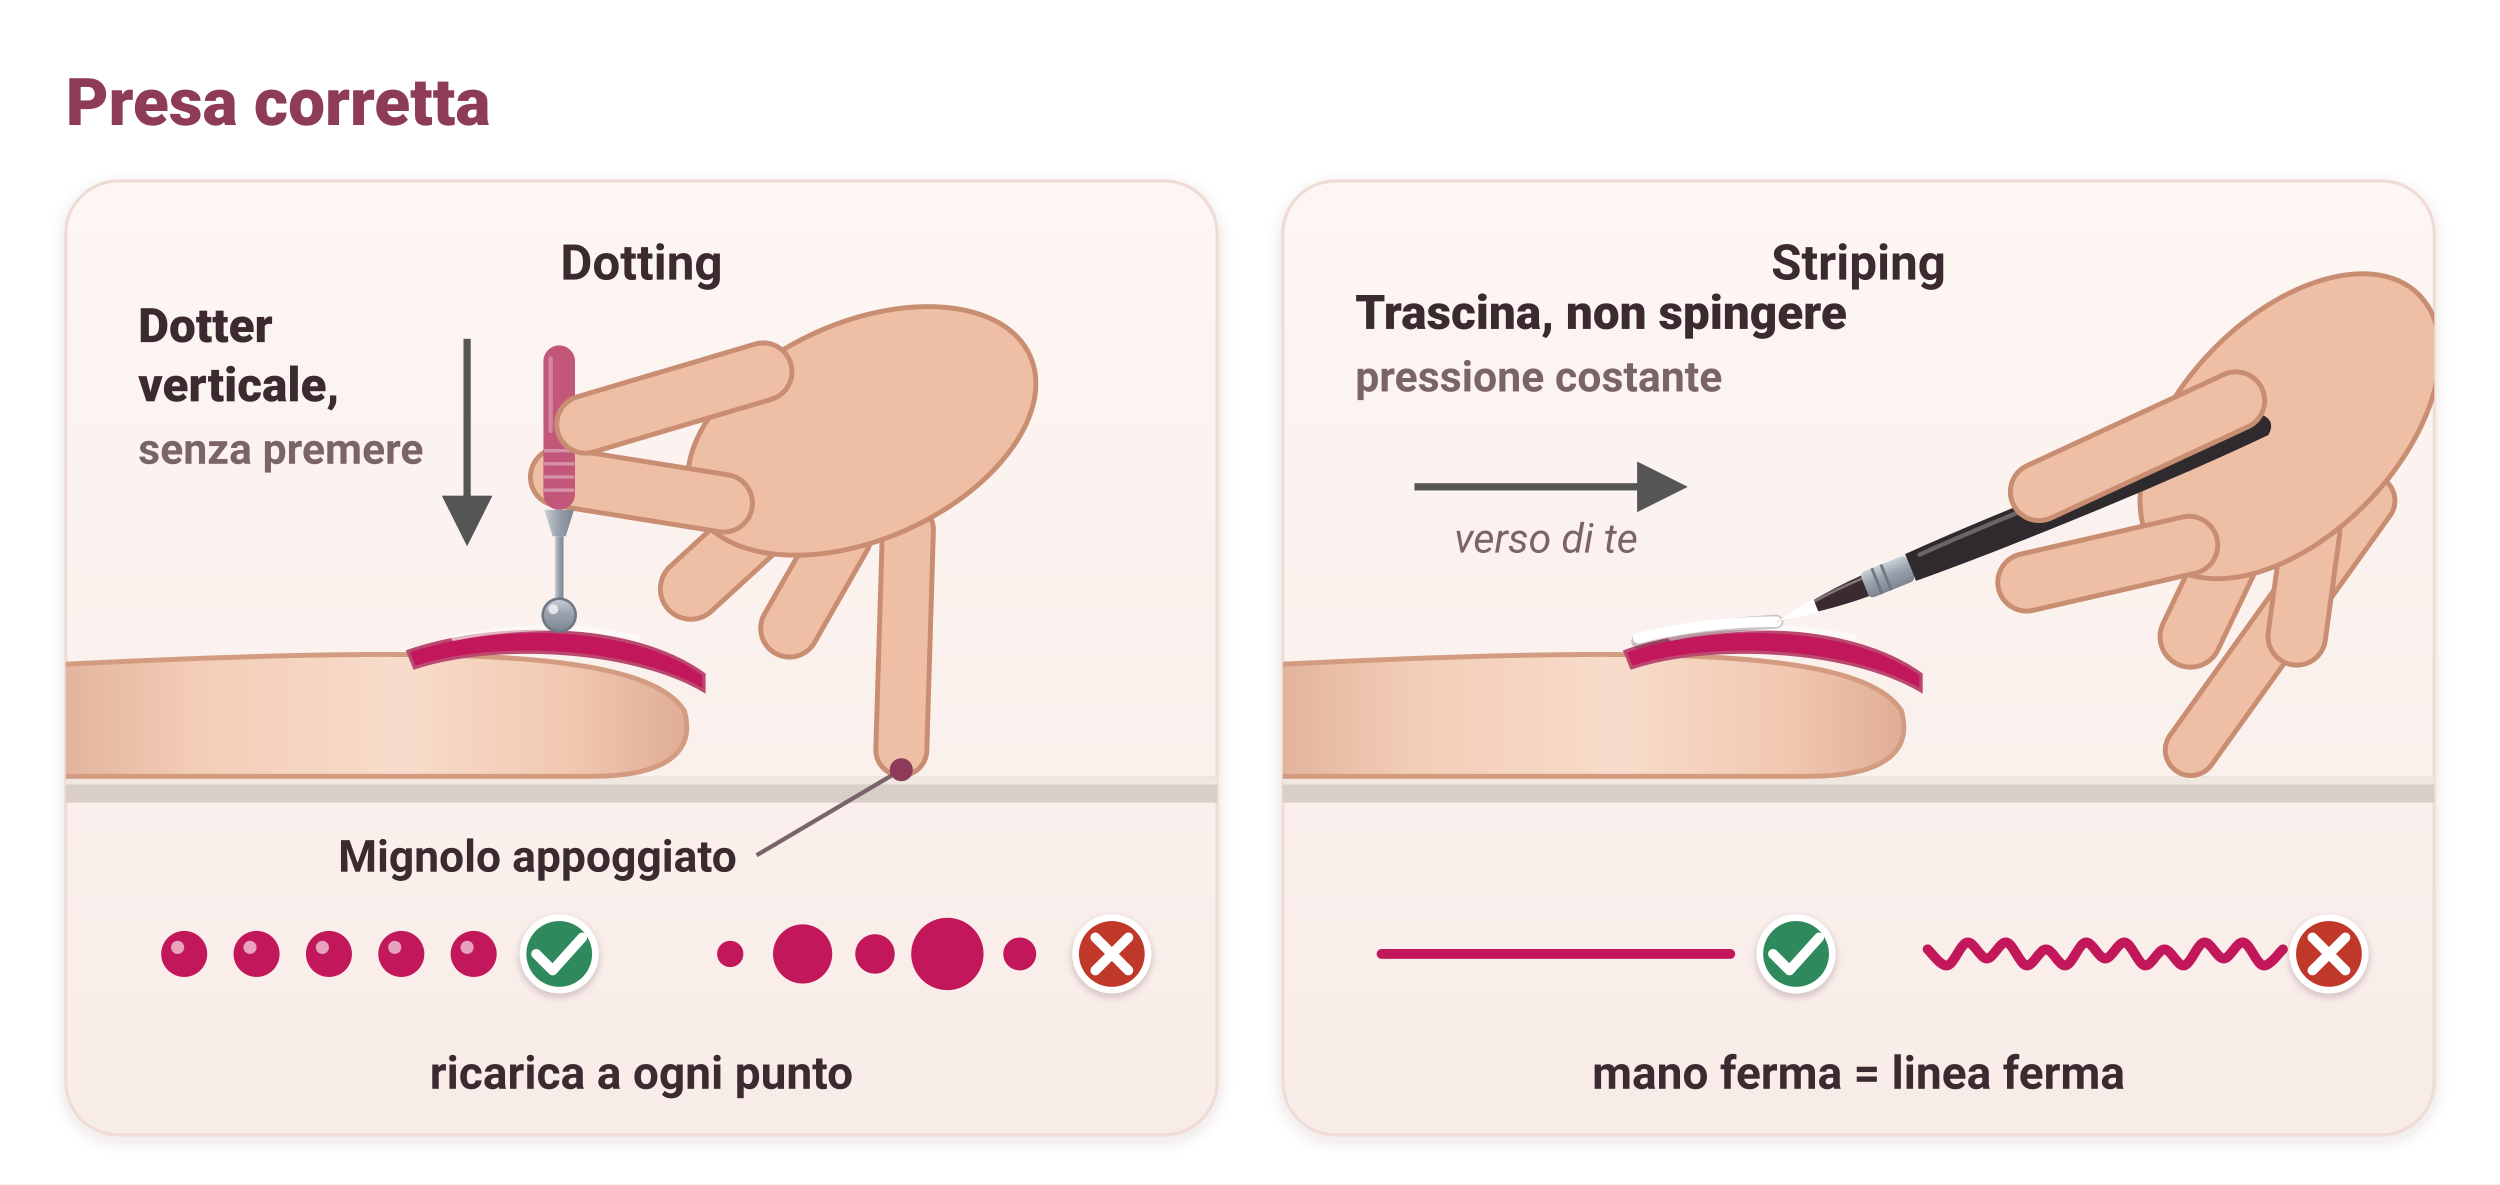
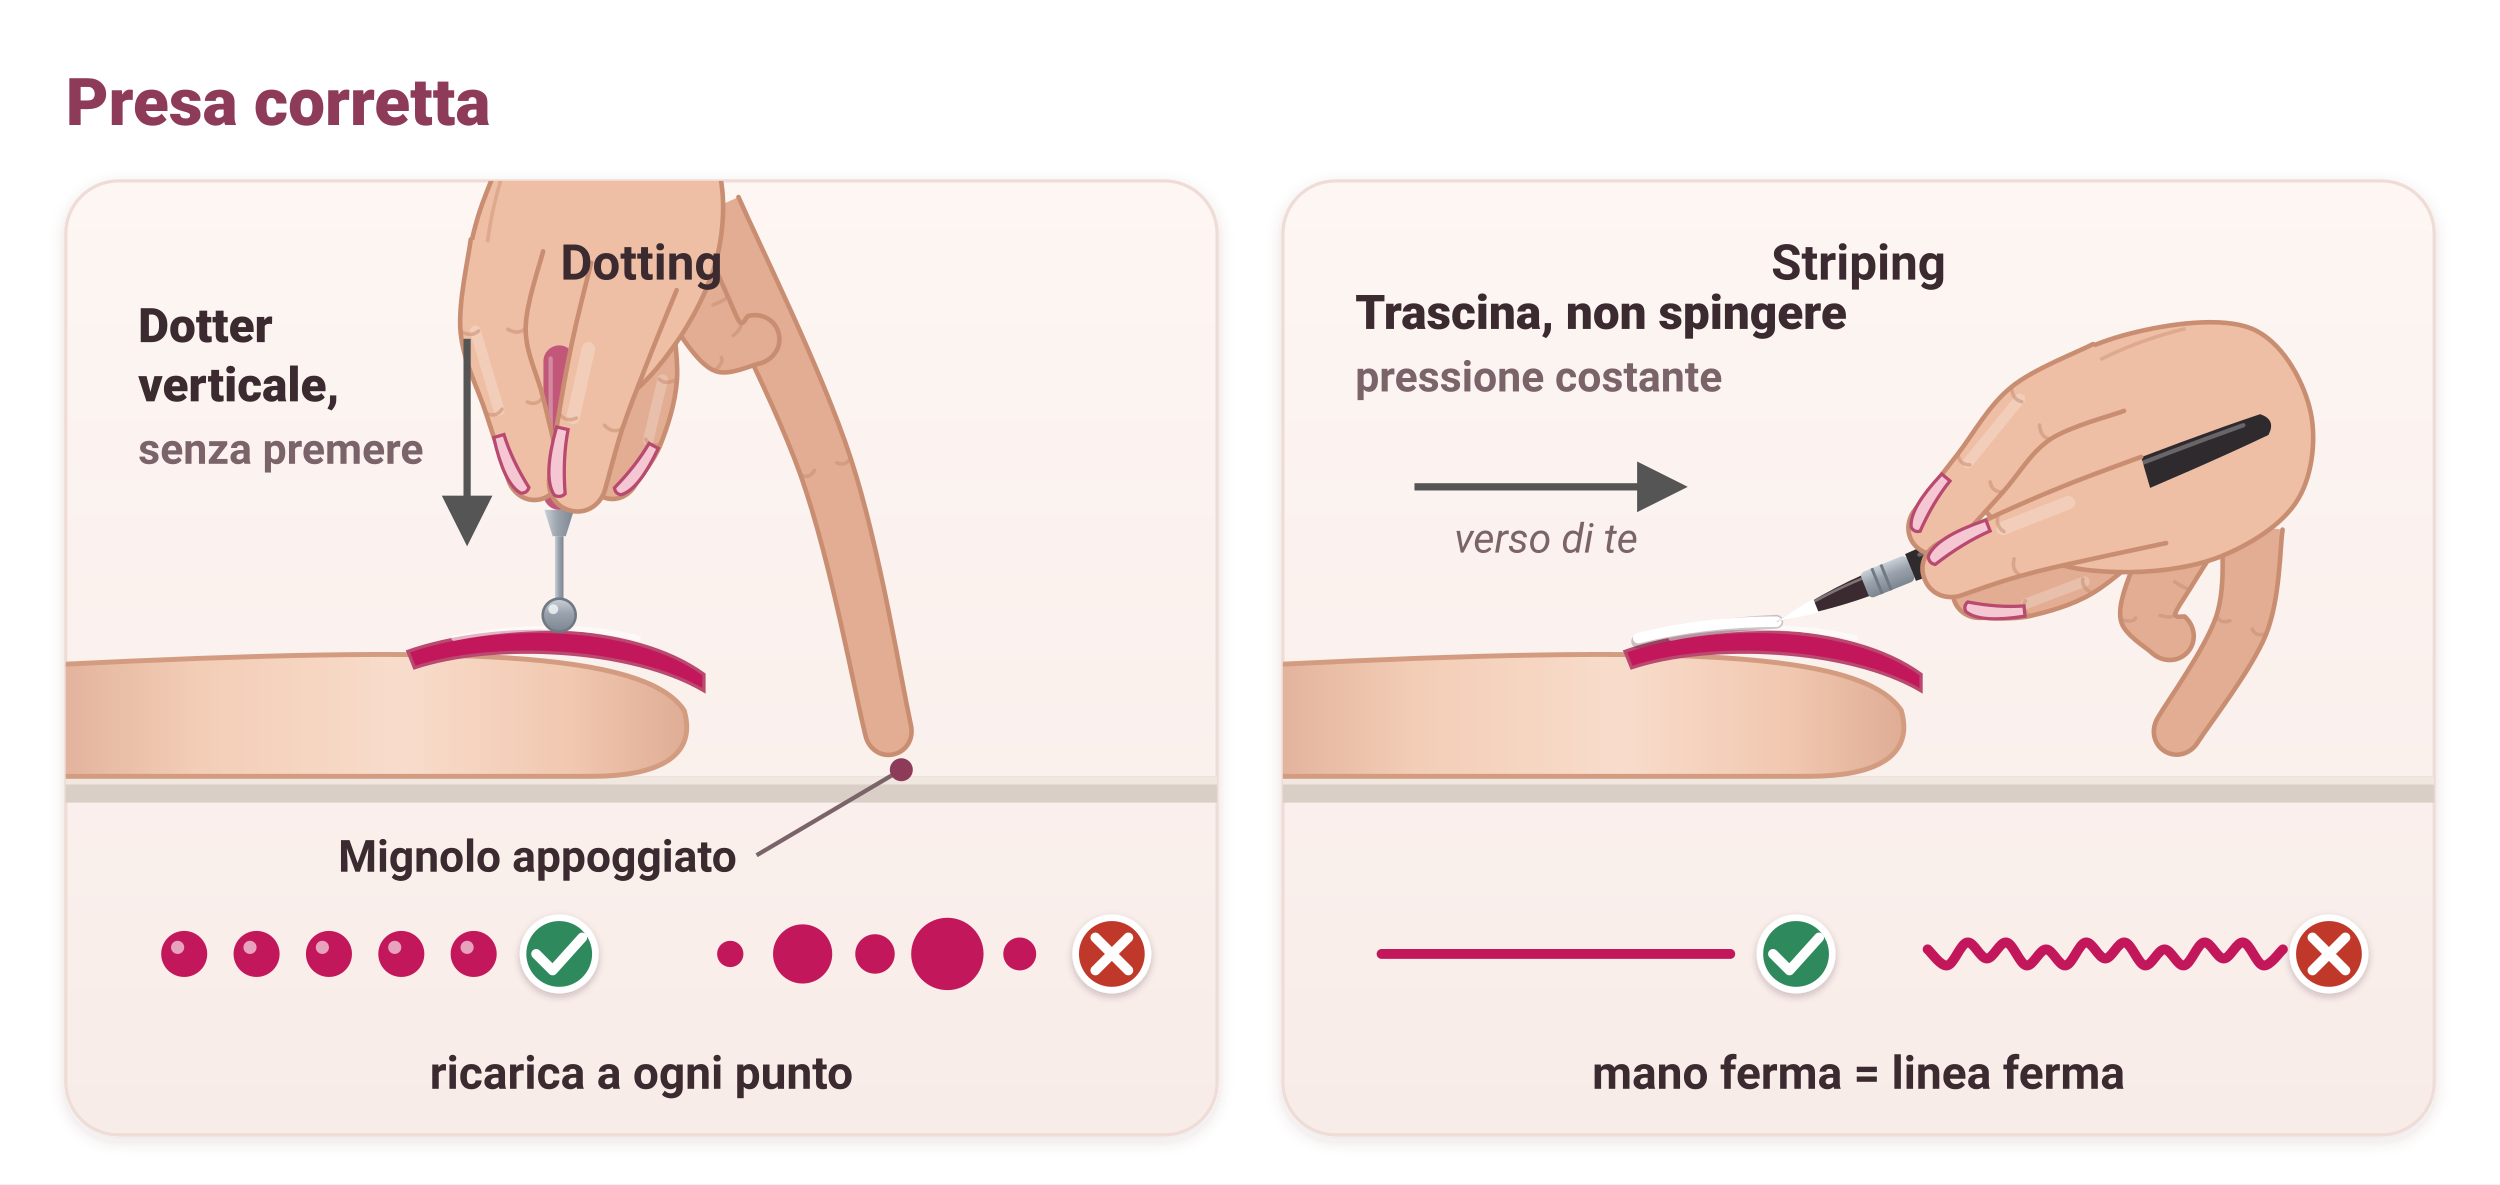
<svg xmlns="http://www.w3.org/2000/svg" viewBox="0 0 760 360" width="760" height="360" font-family="system-ui, -apple-system, 'Segoe UI', Roboto, Arial, sans-serif" role="img">
  <rect width="100%" height="100%" fill="#ffffff" />
  <defs>
    <linearGradient id="nxSkin" x1="0" y1="0" x2="1" y2="0">
      <stop offset="0" stop-color="#e2b29b" />
      <stop offset=".22" stop-color="#f3cdb6" />
      <stop offset=".55" stop-color="#f8dccb" />
      <stop offset=".82" stop-color="#f1c7af" />
      <stop offset="1" stop-color="#dfac94" />
    </linearGradient>
    <linearGradient id="nxMetal" x1="0" y1="0" x2="0" y2="1">
      <stop offset="0" stop-color="#c9d0d7" />
      <stop offset=".45" stop-color="#9aa3ad" />
      <stop offset="1" stop-color="#7c8691" />
    </linearGradient>
    <linearGradient id="nxPanel" x1="0" y1="0" x2="0" y2="1">
      <stop offset="0" stop-color="#fdf6f3" />
      <stop offset="1" stop-color="#f8ece8" />
    </linearGradient>
    <filter id="nxSh" x="-5%" y="-5%" width="110%" height="115%">
      <feDropShadow dx="0" dy="1.5" stdDeviation="2.2" flood-color="#5a2a3a" flood-opacity=".13" />
    </filter>
    <filter id="nxShS" x="-20%" y="-20%" width="140%" height="150%">
      <feDropShadow dx="0" dy="1" stdDeviation="1.2" flood-color="#3b2a30" flood-opacity=".25" />
    </filter>
  </defs>
  <defs>
    <marker id="ar" viewBox="0 0 10 10" refX="8" refY="5" markerWidth="7" markerHeight="7" orient="auto-start-reverse">
      <path d="M0,0 L10,5 L0,10 z" fill="#8e3b5a" />
    </marker>
    <marker id="arw" viewBox="0 0 10 10" refX="8" refY="5" markerWidth="7" markerHeight="7" orient="auto-start-reverse">
      <path d="M0,0 L10,5 L0,10 z" fill="#7a6369" />
    </marker>
    <marker id="ag" viewBox="0 0 10 10" refX="8" refY="5" markerWidth="7" markerHeight="7" orient="auto-start-reverse">
      <path d="M0,0 L10,5 L0,10 z" fill="#555555" />
    </marker>
    <marker id="are" viewBox="0 0 10 10" refX="8" refY="5" markerWidth="7" markerHeight="7" orient="auto-start-reverse">
      <path d="M0,0 L10,5 L0,10 z" fill="#c0392b" />
    </marker>
    <marker id="aro" viewBox="0 0 10 10" refX="8" refY="5" markerWidth="7" markerHeight="7" orient="auto-start-reverse">
      <path d="M0,0 L10,5 L0,10 z" fill="#2f8a5b" />
    </marker>
    <marker id="arwn" viewBox="0 0 10 10" refX="8" refY="5" markerWidth="7" markerHeight="7" orient="auto-start-reverse">
      <path d="M0,0 L10,5 L0,10 z" fill="#b7791f" />
    </marker>
    <marker id="arv" viewBox="0 0 10 10" refX="8" refY="5" markerWidth="7" markerHeight="7" orient="auto-start-reverse">
      <path d="M0,0 L10,5 L0,10 z" fill="#9a6be0" />
    </marker>
    <filter id="cSh" x="-10%" y="-10%" width="120%" height="130%">
      <feDropShadow dx="0" dy="2" stdDeviation="2.5" flood-color="#5a2a3a" flood-opacity=".12" />
    </filter>
  </defs>
  <text x="20.0" y="38.0" font-size="20" text-anchor="start" font-weight="800" fill="#8e3b5a">Presa corretta</text>
  <defs>
-     <clipPath id="k32">
+     <clipPath id="k1">
      <rect x="20" y="55" width="350" height="290" rx="16" />
    </clipPath>
  </defs>
  <rect x="20" y="55" width="350" height="290" rx="16" fill="url(#nxPanel)" stroke="#efdcd6" stroke-width="1" filter="url(#nxSh)" />
-   <g clip-path="url(#k32)">
+   <g clip-path="url(#k1)">
    <rect x="20" y="236" width="350" height="8" fill="#d9cfc6" />
    <rect x="20" y="236" width="350" height="2.5" fill="#efe7e0" />
    <path d="M18,236 L18,202 C140,196 196,198 208,216 C212,230 200,236 180,236 Z" fill="url(#nxSkin)" stroke="#d39c80" stroke-width="1.5" />
    <path d="M124,198 C150,189 192,189 214,205 L214,210 C192,197 150,195 126,203 Z" fill="#c2185b" stroke="#b9496f" stroke-width="1" />
    <path d="M138,194 C158,190 180,190 194,194" stroke="#fff" stroke-width="1.6" fill="none" opacity=".6" stroke-linecap="round" />
-     <line x1="276.0" y1="161.0" x2="274.0" y2="228.0" stroke="#c98e72" stroke-width="17.0" stroke-linecap="round" />
-     <line x1="276.0" y1="161.0" x2="274.0" y2="228.0" stroke="#eebfa5" stroke-width="14.0" stroke-linecap="round" />
-     <g transform="rotate(0.0 176.0 135.0)">
-       <line x1="234.0" y1="157.0" x2="210.0" y2="179.0" stroke="#c98e72" stroke-width="20.0" stroke-linecap="round" />
-       <line x1="234.0" y1="157.0" x2="210.0" y2="179.0" stroke="#eebfa5" stroke-width="17.0" stroke-linecap="round" />
-       <line x1="256.0" y1="163.0" x2="240.0" y2="191.0" stroke="#c98e72" stroke-width="19.0" stroke-linecap="round" />
-       <line x1="256.0" y1="163.0" x2="240.0" y2="191.0" stroke="#eebfa5" stroke-width="16.0" stroke-linecap="round" />
-       <ellipse cx="262.0" cy="131.0" rx="56" ry="33" fill="#eebfa5" stroke="#c98e72" stroke-width="1.5" transform="rotate(-24 262.0 131.0)" />
-       <line x1="220.0" y1="153.0" x2="170.0" y2="145.0" stroke="#c98e72" stroke-width="19.0" stroke-linecap="round" />
-       <line x1="220.0" y1="153.0" x2="170.0" y2="145.0" stroke="#eebfa5" stroke-width="16.0" stroke-linecap="round" />
-     </g>
+     <path d="M207.5,67.5 C213.5,80.3 234.1,118.4 243.4,144.5 C252.6,170.5 259.8,210.4 263.1,223.6 C264.0,227.5 267.6,230.3 271.7,229.3 C275.9,228.3 277.8,224.2 276.9,220.4 C273.9,206.8 267.4,166.0 258.6,139.3 C249.9,112.5 230.2,73.1 224.5,59.9 Z" fill="#e2ad93" />
+     <path d="M207.5,67.5 C213.5,80.3 234.1,118.4 243.4,144.5 C252.6,170.5 259.8,210.4 263.1,223.6 C264.0,227.5 267.6,230.3 271.7,229.3 C275.9,228.3 277.8,224.2 276.9,220.4 C273.9,206.8 267.4,166.0 258.6,139.3 C249.9,112.5 230.2,73.1 224.5,59.9" fill="none" stroke="#c98e72" stroke-width="1.4" stroke-linejoin="round" stroke-linecap="round" />
+     <path d="M243.5,144.4 Q246.0,145.7 247.6,143.0" stroke="#c98e72" stroke-width="1.1" fill="none" opacity=".55" stroke-linecap="round" />
+     <path d="M258.5,139.3 Q256.9,141.9 254.4,140.7" stroke="#c98e72" stroke-width="1.1" fill="none" opacity=".55" stroke-linecap="round" />
+     <path d="M195.5,80.7 C197.1,83.9 201.5,94.1 205.2,99.4 C208.8,104.8 212.9,110.9 217.2,112.7 C221.5,114.6 228.7,110.8 231.0,110.5 C235.0,109.4 237.8,105.6 236.7,101.3 C235.6,97.0 231.3,95.0 227.3,96.1 C226.9,96.4 226.0,98.9 225.0,98.0 C224.0,97.0 223.2,94.4 221.3,90.2 C219.3,85.9 214.7,75.2 213.4,72.2 Z" fill="#e2ad93" />
+     <path d="M195.5,80.7 C197.1,83.9 201.5,94.1 205.2,99.4 C208.8,104.8 212.9,110.9 217.2,112.7 C221.5,114.6 228.7,110.8 231.0,110.5 C235.0,109.4 237.8,105.6 236.7,101.3 C235.6,97.0 231.3,95.0 227.3,96.1 C226.9,96.4 226.0,98.9 225.0,98.0 C224.0,97.0 223.2,94.4 221.3,90.2 C219.3,85.9 214.7,75.2 213.4,72.2" fill="none" stroke="#c98e72" stroke-width="1.4" stroke-linejoin="round" stroke-linecap="round" />
+     <path d="M205.3,99.4 Q209.4,97.6 209.6,96.9" stroke="#c98e72" stroke-width="1.1" fill="none" opacity=".55" stroke-linecap="round" />
+     <path d="M221.1,90.2 Q220.9,91.0 216.8,92.7" stroke="#c98e72" stroke-width="1.1" fill="none" opacity=".55" stroke-linecap="round" />
+     <path d="M217.3,112.6 Q220.2,110.1 219.3,108.7" stroke="#c98e72" stroke-width="1.1" fill="none" opacity=".55" stroke-linecap="round" />
+     <path d="M225.0,98.1 Q225.9,99.6 222.9,102.0" stroke="#c98e72" stroke-width="1.1" fill="none" opacity=".55" stroke-linecap="round" />
+     <path d="M182.8,94.5 C183.5,97.9 186.3,109.3 186.6,115.1 C186.8,120.9 185.5,125.3 184.4,129.4 C183.2,133.5 180.4,138.1 179.6,139.9 C177.5,143.6 178.4,148.5 182.5,150.7 C186.5,153.0 191.1,151.1 193.2,147.3 C194.4,145.3 198.7,140.4 200.8,135.1 C202.9,129.8 205.3,122.7 205.8,115.4 C206.3,108.2 204.1,95.7 203.7,91.7 Z" fill="#e2ad93" />
+     <path d="M182.8,94.5 C183.5,97.9 186.3,109.3 186.6,115.1 C186.8,120.9 185.5,125.3 184.4,129.4 C183.2,133.5 180.4,138.1 179.6,139.9 C177.5,143.6 178.4,148.5 182.5,150.7 C186.5,153.0 191.1,151.1 193.2,147.3 C194.4,145.3 198.7,140.4 200.8,135.1 C202.9,129.8 205.3,122.7 205.8,115.4 C206.3,108.2 204.1,95.7 203.7,91.7" fill="none" stroke="#c98e72" stroke-width="1.4" stroke-linejoin="round" stroke-linecap="round" />
+     <path d="M201.5,115.4 C200.7,118.4 197.8,130.7 197.1,133.8" fill="none" stroke="#fff" stroke-width="3.2" opacity=".22" stroke-linecap="round" />
+     <path d="M186.8,115.1 Q188.4,116.9 191.9,115.2" stroke="#c98e72" stroke-width="1.1" fill="none" opacity=".55" stroke-linecap="round" />
+     <path d="M205.6,115.4 Q202.1,117.1 200.5,115.3" stroke="#c98e72" stroke-width="1.1" fill="none" opacity=".55" stroke-linecap="round" />
+     <path d="M184.5,129.5 Q185.8,132.0 188.9,131.0" stroke="#c98e72" stroke-width="1.1" fill="none" opacity=".55" stroke-linecap="round" />
+     <path d="M200.6,135.0 Q197.5,136.0 196.3,133.5" stroke="#c98e72" stroke-width="1.1" fill="none" opacity=".55" stroke-linecap="round" />
+     <path d="M200.1,136.3 Q194.2,148.9 188.8,150.4 Q187.0,150.1 186.8,148.3 Q193.4,141.5 197.3,134.8 Z" fill="#f4c7d3" stroke="#b9496f" stroke-width="1" />
+     <path d="M153.2,126.4 C146.1,122.2 142.5,109.4 141.4,98.6 C140.3,87.8 142.6,73.0 146.7,61.7 C150.8,50.3 157.9,35.7 166.1,30.3 C174.2,24.8 187.0,26.1 195.5,28.9 C204.0,31.8 213.2,39.4 216.9,47.4 C220.7,55.4 220.4,67.2 218.3,76.9 C216.2,86.6 210.3,97.8 204.6,105.6 C198.9,113.5 192.7,120.7 184.2,124.1 C175.6,127.6 160.4,130.7 153.2,126.4 Z" fill="#eebfa5" stroke="#c98e72" stroke-width="1.4" stroke-linejoin="round" />
+     <path d="M147.6,93.5 Q146.1,70.4 154.9,46.9" stroke="#c98e72" stroke-width="1.1" fill="none" opacity=".45" />
    <g transform="translate(170.0,187.0) rotate(-90.0)">
      <rect x="0" y="-1.3" width="24" height="2.6" fill="url(#nxMetal)" />
      <path d="M24,-2 L32,-4.5 L32,4.5 L24,2 Z" fill="url(#nxMetal)" />
      <rect x="32" y="-4.8" width="50" height="9.6" rx="4.8" fill="#c2577a" />
      <line x1="38.0" y1="-4.6" x2="38.0" y2="4.6" stroke="#fff" stroke-width="1" opacity=".35" />
      <line x1="42.0" y1="-4.6" x2="42.0" y2="4.6" stroke="#fff" stroke-width="1" opacity=".35" />
      <line x1="46.0" y1="-4.6" x2="46.0" y2="4.6" stroke="#fff" stroke-width="1" opacity=".35" />
      <line x1="50.0" y1="-4.6" x2="50.0" y2="4.6" stroke="#fff" stroke-width="1" opacity=".35" />
      <path d="M56.0,-2.6 L78.0,-2.6" stroke="#fff" stroke-width="1.3" opacity=".3" stroke-linecap="round" />
    </g>
    <circle cx="170.0" cy="187.0" r="5.0" fill="url(#nxMetal)" stroke="#6f7983" stroke-width=".8" />
    <circle cx="168.2" cy="185.2" r="1.5" fill="#fff" opacity=".7" />
-     <line x1="232.0" y1="113.0" x2="178.0" y2="129.0" stroke="#c98e72" stroke-width="19.0" stroke-linecap="round" />
-     <line x1="232.0" y1="113.0" x2="178.0" y2="129.0" stroke="#eebfa5" stroke-width="16.0" stroke-linecap="round" />
+     <path d="M143.1,72.8 C142.6,77.5 139.2,92.0 140.0,100.8 C140.8,109.7 145.4,118.3 147.8,125.8 C150.2,133.3 153.4,142.5 154.5,145.8 C155.8,150.0 160.0,153.0 164.6,151.7 C169.3,150.3 171.3,145.6 170.0,141.3 C169.2,137.9 166.8,127.7 165.1,120.8 C163.4,113.9 159.8,107.3 159.8,99.9 C159.8,92.5 164.2,80.3 165.1,76.4 Z" fill="#eebfa5" />
+     <path d="M143.1,72.8 C142.6,77.5 139.2,92.0 140.0,100.8 C140.8,109.7 145.4,118.3 147.8,125.8 C150.2,133.3 153.4,142.5 154.5,145.8 C155.8,150.0 160.0,153.0 164.6,151.7 C169.3,150.3 171.3,145.6 170.0,141.3 C169.2,137.9 166.8,127.7 165.1,120.8 C163.4,113.9 159.8,107.3 159.8,99.9 C159.8,92.5 164.2,80.3 165.1,76.4" fill="none" stroke="#c98e72" stroke-width="1.4" stroke-linejoin="round" stroke-linecap="round" />
+     <path d="M144.5,100.6 C145.7,104.6 150.5,120.7 151.7,124.7" fill="none" stroke="#fff" stroke-width="3.3" opacity=".22" stroke-linecap="round" />
+     <path d="M140.2,100.8 Q143.4,102.6 145.5,100.6" stroke="#c98e72" stroke-width="1.1" fill="none" opacity=".55" stroke-linecap="round" />
+     <path d="M159.6,99.9 Q157.6,101.9 154.4,100.1" stroke="#c98e72" stroke-width="1.1" fill="none" opacity=".55" stroke-linecap="round" />
+     <path d="M148.0,125.7 Q150.8,127.0 152.6,124.4" stroke="#c98e72" stroke-width="1.1" fill="none" opacity=".55" stroke-linecap="round" />
+     <path d="M164.9,120.9 Q163.2,123.5 160.3,122.2" stroke="#c98e72" stroke-width="1.1" fill="none" opacity=".55" stroke-linecap="round" />
+     <path d="M150.1,133.0 Q153.2,147.1 158.3,149.9 Q160.2,150.0 160.8,148.2 Q155.6,139.9 153.2,132.1 Z" fill="#f4c7d3" stroke="#b9496f" stroke-width="1" />
+     <path d="M179.7,79.9 C178.7,84.0 175.4,96.8 173.8,104.5 C172.2,112.1 171.0,119.1 169.9,125.8 C168.7,132.5 167.6,141.5 167.1,144.6 C166.1,149.3 168.6,154.2 173.7,155.3 C178.8,156.4 183.1,152.9 184.1,148.2 C185.0,145.3 187.1,136.7 189.1,130.6 C191.2,124.4 193.6,118.3 196.4,111.2 C199.1,104.2 204.1,92.1 205.7,88.2 Z" fill="#eebfa5" />
+     <path d="M179.7,79.9 C178.7,84.0 175.4,96.8 173.8,104.5 C172.2,112.1 171.0,119.1 169.9,125.8 C168.7,132.5 167.6,141.5 167.1,144.6 C166.1,149.3 168.6,154.2 173.7,155.3 C178.8,156.4 183.1,152.9 184.1,148.2 C185.0,145.3 187.1,136.7 189.1,130.6 C191.2,124.4 193.6,118.3 196.4,111.2 C199.1,104.2 204.1,92.1 205.7,88.2" fill="none" stroke="#c98e72" stroke-width="1.4" stroke-linejoin="round" stroke-linecap="round" />
+     <path d="M178.9,106.0 C178.1,109.5 175.0,123.4 174.2,126.9" fill="none" stroke="#fff" stroke-width="4.1" opacity=".22" stroke-linecap="round" />
+     <path d="M170.1,125.9 Q172.2,128.5 175.2,127.1" stroke="#c98e72" stroke-width="1.1" fill="none" opacity=".55" stroke-linecap="round" />
+     <path d="M188.9,130.5 Q186.0,131.8 183.8,129.3" stroke="#c98e72" stroke-width="1.1" fill="none" opacity=".55" stroke-linecap="round" />
+     <path d="M169.2,129.8 Q164.9,145.1 168.5,150.5 Q170.3,151.5 171.8,150.1 Q171.0,139.3 172.7,130.6 Z" fill="#f4c7d3" stroke="#b9496f" stroke-width="1" />
    <line x1="142.0" y1="103.0" x2="142.0" y2="163.0" stroke="#555555" stroke-width="2.2" marker-end="url(#ag)" />
    <text x="42.0" y="104.0" font-size="14.5" text-anchor="start" font-weight="800" fill="#3b2a30">Dotter</text>
    <text x="42.0" y="122.0" font-size="14.5" text-anchor="start" font-weight="800" fill="#3b2a30">verticale,</text>
    <text x="42.0" y="141.0" font-size="13" text-anchor="start" font-weight="600" fill="#7a6369">senza premere</text>
    <line x1="274.0" y1="234.0" x2="230.0" y2="260.0" stroke="#7a6369" stroke-width="1.3" />
    <circle cx="274.0" cy="234.0" r="3.5" fill="#8e3b5a" />
    <text x="224.0" y="265.0" font-size="13.5" text-anchor="end" font-weight="600" fill="#3b2a30">Mignolo appoggiato</text>
    <circle cx="56" cy="290" r="7" fill="#c2185b" />
    <circle cx="54.0" cy="288.0" r="2" fill="#fff" opacity=".6" />
    <circle cx="78" cy="290" r="7" fill="#c2185b" />
    <circle cx="76.0" cy="288.0" r="2" fill="#fff" opacity=".6" />
    <circle cx="100" cy="290" r="7" fill="#c2185b" />
    <circle cx="98.0" cy="288.0" r="2" fill="#fff" opacity=".6" />
    <circle cx="122" cy="290" r="7" fill="#c2185b" />
    <circle cx="120.0" cy="288.0" r="2" fill="#fff" opacity=".6" />
    <circle cx="144" cy="290" r="7" fill="#c2185b" />
    <circle cx="142.0" cy="288.0" r="2" fill="#fff" opacity=".6" />
    <circle cx="170.0" cy="290.0" r="11" fill="#2f8a5b" stroke="#fff" stroke-width="2" filter="url(#nxShS)" />
    <path d="M163.0,290.0 l5,5 l9,-10" stroke="#fff" stroke-width="3" fill="none" stroke-linecap="round" stroke-linejoin="round" />
    <circle cx="222" cy="290" r="4" fill="#c2185b" />
    <circle cx="244" cy="290" r="9" fill="#c2185b" />
    <circle cx="266" cy="290" r="6" fill="#c2185b" />
    <circle cx="288" cy="290" r="11" fill="#c2185b" />
    <circle cx="310" cy="290" r="5" fill="#c2185b" />
    <circle cx="338.0" cy="290.0" r="11" fill="#c0392b" stroke="#fff" stroke-width="2" filter="url(#nxShS)" />
    <path d="M333.0,285.0 l10,10 M343.0,285.0 l-10,10" stroke="#fff" stroke-width="3" stroke-linecap="round" />
  </g>
  <text x="195.0" y="85.0" font-size="15" text-anchor="middle" font-weight="700" fill="#3b2a30">Dotting</text>
  <text x="195.0" y="331.0" font-size="14" text-anchor="middle" font-weight="700" fill="#3b2a30">ricarica a ogni punto</text>
  <defs>
-     <clipPath id="k33">
+     <clipPath id="k2">
      <rect x="390" y="55" width="350" height="290" rx="16" />
    </clipPath>
  </defs>
  <rect x="390" y="55" width="350" height="290" rx="16" fill="url(#nxPanel)" stroke="#efdcd6" stroke-width="1" filter="url(#nxSh)" />
-   <g clip-path="url(#k33)">
+   <g clip-path="url(#k2)">
    <rect x="390" y="236" width="350" height="8" fill="#d9cfc6" />
    <rect x="390" y="236" width="350" height="2.5" fill="#efe7e0" />
    <path d="M388,236 L388,202 C510,196 566,198 578,216 C582,230 570,236 550,236 Z" fill="url(#nxSkin)" stroke="#d39c80" stroke-width="1.5" />
    <path d="M494,198 C520,189 562,189 584,205 L584,210 C562,197 520,195 496,203 Z" fill="#c2185b" stroke="#b9496f" stroke-width="1" />
    <path d="M508,194 C528,190 550,190 564,194" stroke="#fff" stroke-width="1.6" fill="none" opacity=".6" stroke-linecap="round" />
    <path d="M498,195 Q518,190 540,189" stroke="#3b2a30" stroke-width="4.2" fill="none" stroke-linecap="round" opacity=".25" />
    <path d="M498,194 Q518,189 540,189" stroke="#fff" stroke-width="3.2" fill="none" stroke-linecap="round" />
-     <line x1="720.3" y1="152.2" x2="666.0" y2="228.0" stroke="#c98e72" stroke-width="17.0" stroke-linecap="round" />
-     <line x1="720.3" y1="152.2" x2="666.0" y2="228.0" stroke="#eebfa5" stroke-width="14.0" stroke-linecap="round" />
-     <g transform="rotate(-22.0 617.9 165.5)">
-       <line x1="675.9" y1="187.5" x2="651.9" y2="209.5" stroke="#c98e72" stroke-width="20.0" stroke-linecap="round" />
-       <line x1="675.9" y1="187.5" x2="651.9" y2="209.5" stroke="#eebfa5" stroke-width="17.0" stroke-linecap="round" />
-       <line x1="697.9" y1="193.5" x2="681.9" y2="221.5" stroke="#c98e72" stroke-width="19.0" stroke-linecap="round" />
-       <line x1="697.9" y1="193.5" x2="681.9" y2="221.5" stroke="#eebfa5" stroke-width="16.0" stroke-linecap="round" />
-       <ellipse cx="703.9" cy="161.5" rx="56" ry="33" fill="#eebfa5" stroke="#c98e72" stroke-width="1.5" transform="rotate(-24 703.9 161.5)" />
-       <line x1="661.9" y1="183.5" x2="611.9" y2="175.5" stroke="#c98e72" stroke-width="19.0" stroke-linecap="round" />
-       <line x1="661.9" y1="183.5" x2="611.9" y2="175.5" stroke="#eebfa5" stroke-width="16.0" stroke-linecap="round" />
-     </g>
+     <path d="M675.4,158.9 C675.1,163.7 677.0,177.3 673.8,187.2 C670.5,197.1 658.9,213.1 655.9,218.3 C653.9,221.7 654.5,226.2 658.1,228.4 C661.8,230.6 666.1,229.0 668.1,225.7 C671.6,220.2 684.6,203.5 688.9,192.8 C693.2,182.0 693.1,166.3 693.9,161.0 Z" fill="#e2ad93" />
+     <path d="M675.4,158.9 C675.1,163.7 677.0,177.3 673.8,187.2 C670.5,197.1 658.9,213.1 655.9,218.3 C653.9,221.7 654.5,226.2 658.1,228.4 C661.8,230.6 666.1,229.0 668.1,225.7 C671.6,220.2 684.6,203.5 688.9,192.8 C693.2,182.0 693.1,166.3 693.9,161.0" fill="none" stroke="#c98e72" stroke-width="1.4" stroke-linejoin="round" stroke-linecap="round" />
+     <path d="M673.9,187.3 Q674.9,189.7 677.9,188.7" stroke="#c98e72" stroke-width="1.1" fill="none" opacity=".55" stroke-linecap="round" />
+     <path d="M688.7,192.7 Q685.7,193.7 684.7,191.2" stroke="#c98e72" stroke-width="1.1" fill="none" opacity=".55" stroke-linecap="round" />
+     <path d="M659.1,152.5 C657.4,155.6 651.4,165.0 649.0,171.0 C646.6,176.9 643.8,183.8 644.7,188.4 C645.5,193.0 652.7,196.9 654.3,198.6 C657.4,201.3 662.1,201.5 665.1,198.2 C668.0,194.8 667.2,190.1 664.1,187.4 C663.7,187.3 661.0,188.0 661.3,186.6 C661.6,185.2 663.2,183.1 665.7,179.1 C668.1,175.1 674.4,165.3 676.2,162.5 Z" fill="#e2ad93" />
+     <path d="M659.1,152.5 C657.4,155.6 651.4,165.0 649.0,171.0 C646.6,176.9 643.8,183.8 644.7,188.4 C645.5,193.0 652.7,196.9 654.3,198.6 C657.4,201.3 662.1,201.5 665.1,198.2 C668.0,194.8 667.2,190.1 664.1,187.4 C663.7,187.3 661.0,188.0 661.3,186.6 C661.6,185.2 663.2,183.1 665.7,179.1 C668.1,175.1 674.4,165.3 676.2,162.5" fill="none" stroke="#c98e72" stroke-width="1.4" stroke-linejoin="round" stroke-linecap="round" />
+     <path d="M649.1,171.0 Q652.8,173.4 653.6,173.2" stroke="#c98e72" stroke-width="1.1" fill="none" opacity=".55" stroke-linecap="round" />
+     <path d="M665.5,179.0 Q664.8,179.3 661.1,176.9" stroke="#c98e72" stroke-width="1.1" fill="none" opacity=".55" stroke-linecap="round" />
+     <path d="M644.8,188.4 Q648.5,189.4 649.2,187.9" stroke="#c98e72" stroke-width="1.1" fill="none" opacity=".55" stroke-linecap="round" />
+     <path d="M661.1,186.6 Q660.4,188.2 656.7,187.1" stroke="#c98e72" stroke-width="1.1" fill="none" opacity=".55" stroke-linecap="round" />
+     <path d="M640.6,149.7 C638.1,152.1 630.3,160.8 625.6,164.3 C620.9,167.8 616.6,169.1 612.5,170.5 C608.4,171.8 603.0,172.0 601.1,172.3 C596.9,172.7 593.3,176.2 593.7,180.8 C594.2,185.4 598.3,188.2 602.6,187.8 C605.0,187.7 611.4,188.5 617.0,187.3 C622.5,186.0 629.8,184.1 636.0,180.4 C642.3,176.8 651.5,168.0 654.6,165.5 Z" fill="#e2ad93" />
+     <path d="M640.6,149.7 C638.1,152.1 630.3,160.8 625.6,164.3 C620.9,167.8 616.6,169.1 612.5,170.5 C608.4,171.8 603.0,172.0 601.1,172.3 C596.9,172.7 593.3,176.2 593.7,180.8 C594.2,185.4 598.3,188.2 602.6,187.8 C605.0,187.7 611.4,188.5 617.0,187.3 C622.5,186.0 629.8,184.1 636.0,180.4 C642.3,176.8 651.5,168.0 654.6,165.5" fill="none" stroke="#c98e72" stroke-width="1.4" stroke-linejoin="round" stroke-linecap="round" />
+     <path d="M633.7,176.8 C630.7,177.9 618.9,182.4 616.0,183.5" fill="none" stroke="#fff" stroke-width="3.2" opacity=".22" stroke-linecap="round" />
+     <path d="M625.7,164.5 Q625.1,166.8 628.5,168.7" stroke="#c98e72" stroke-width="1.1" fill="none" opacity=".55" stroke-linecap="round" />
+     <path d="M635.9,180.3 Q632.6,178.3 633.2,176.0" stroke="#c98e72" stroke-width="1.1" fill="none" opacity=".55" stroke-linecap="round" />
+     <path d="M612.5,170.6 Q611.1,173.1 613.7,175.1" stroke="#c98e72" stroke-width="1.1" fill="none" opacity=".55" stroke-linecap="round" />
+     <path d="M616.9,187.1 Q614.3,185.1 615.7,182.6" stroke="#c98e72" stroke-width="1.1" fill="none" opacity=".55" stroke-linecap="round" />
+     <path d="M615.6,187.3 Q601.8,189.5 597.6,185.9 Q596.8,184.2 598.2,183.0 Q607.5,184.8 615.3,184.2 Z" fill="#f4c7d3" stroke="#b9496f" stroke-width="1" />
+     <path d="M597.6,143.0 C597.1,134.7 605.7,124.6 614.1,117.6 C622.4,110.7 635.9,104.3 647.6,101.4 C659.3,98.4 675.4,96.2 684.5,99.9 C693.5,103.6 699.7,114.9 702.0,123.5 C704.4,132.2 703.2,144.0 698.7,151.6 C694.2,159.3 684.2,165.5 675.0,169.2 C665.8,172.9 653.2,174.2 643.5,173.9 C633.8,173.6 624.4,172.5 616.8,167.3 C609.1,162.2 598.0,151.3 597.6,143.0 Z" fill="#eebfa5" stroke="#c98e72" stroke-width="1.4" stroke-linejoin="round" />
+     <path d="M621.7,119.9 Q640.0,105.8 664.4,99.9" stroke="#c98e72" stroke-width="1.1" fill="none" opacity=".45" />
    <g transform="translate(540.0,189.0) rotate(-22.0)">
      <path d="M0,0 C7,-0.8 17,-3 30,-3.4 L30,3.4 C17,3 7,0.8 0,0 Z" fill="#3b2a30" />
      <path d="M0,0 C4,-0.6 9,-1.8 13,-2.2 L13,2.2 C9,1.8 4,0.6 0,0 Z" fill="#ffffff" />
      <path d="M6,-0.6 C14,-1.6 22,-2.4 29,-2.4" stroke="#fff" stroke-width=".8" fill="none" opacity=".35" />
      <rect x="29" y="-4.2" width="15" height="8.4" rx="1.5" fill="url(#nxMetal)" />
      <line x1="33" y1="-4.2" x2="33" y2="4.2" stroke="#6f7983" stroke-width=".9" />
      <line x1="36" y1="-4.2" x2="36" y2="4.2" stroke="#6f7983" stroke-width=".9" />
      <path d="M44,-4.4 C78.8,-5.8 131.0,-5.2 160.0,-3.4 Q164.0,0 160.0,3.4 C131.0,5.2 78.8,5.8 44,4.4 Z" fill="#2f2a2e" />
      <path d="M48,-2.6 C78.8,-3.8 125.2,-3.4 154.0,-2.2" stroke="#fff" stroke-width="1.3" fill="none" opacity=".28" stroke-linecap="round" />
    </g>
-     <line x1="679.7" y1="121.8" x2="619.9" y2="149.5" stroke="#c98e72" stroke-width="19.0" stroke-linecap="round" />
-     <line x1="679.7" y1="121.8" x2="619.9" y2="149.5" stroke="#eebfa5" stroke-width="16.0" stroke-linecap="round" />
+     <path d="M636.3,104.6 C632.2,106.8 618.2,112.1 611.4,117.7 C604.5,123.3 599.9,131.9 595.1,138.1 C590.2,144.3 584.4,152.1 582.2,154.9 C579.4,158.3 579.3,163.5 583.0,166.6 C586.7,169.7 591.7,168.7 594.6,165.3 C597.0,162.7 604.1,155.0 608.8,149.7 C613.6,144.4 617.1,137.8 623.2,133.6 C629.4,129.5 641.9,126.4 645.7,124.9 Z" fill="#eebfa5" />
+     <path d="M636.3,104.6 C632.2,106.8 618.2,112.1 611.4,117.7 C604.5,123.3 599.9,131.9 595.1,138.1 C590.2,144.3 584.4,152.1 582.2,154.9 C579.4,158.3 579.3,163.5 583.0,166.6 C586.7,169.7 591.7,168.7 594.6,165.3 C597.0,162.7 604.1,155.0 608.8,149.7 C613.6,144.4 617.1,137.8 623.2,133.6 C629.4,129.5 641.9,126.4 645.7,124.9" fill="none" stroke="#c98e72" stroke-width="1.4" stroke-linejoin="round" stroke-linecap="round" />
+     <path d="M614.0,121.3 C611.4,124.5 600.8,137.5 598.2,140.7" fill="none" stroke="#fff" stroke-width="3.3" opacity=".22" stroke-linecap="round" />
+     <path d="M611.5,117.9 Q611.8,121.5 614.6,122.1" stroke="#c98e72" stroke-width="1.1" fill="none" opacity=".55" stroke-linecap="round" />
+     <path d="M623.1,133.5 Q620.3,132.9 620.0,129.2" stroke="#c98e72" stroke-width="1.1" fill="none" opacity=".55" stroke-linecap="round" />
+     <path d="M595.2,138.2 Q595.7,141.3 598.8,141.3" stroke="#c98e72" stroke-width="1.1" fill="none" opacity=".55" stroke-linecap="round" />
+     <path d="M608.7,149.6 Q605.6,149.6 605.0,146.5" stroke="#c98e72" stroke-width="1.1" fill="none" opacity=".55" stroke-linecap="round" />
+     <path d="M590.3,144.1 Q580.4,154.5 581.0,160.3 Q581.9,161.9 583.7,161.5 Q587.7,152.5 592.8,146.2 Z" fill="#f4c7d3" stroke="#b9496f" stroke-width="1" />
+     <path d="M650.9,138.9 C646.9,140.4 634.5,144.8 627.3,147.8 C620.0,150.7 613.5,153.6 607.3,156.4 C601.2,159.3 593.1,163.3 590.3,164.7 C585.8,166.5 583.1,171.3 585.1,176.1 C587.0,181.0 592.3,182.6 596.8,180.8 C599.7,179.8 607.9,176.8 614.2,175.1 C620.4,173.3 626.9,171.9 634.3,170.3 C641.7,168.6 654.5,166.0 658.5,165.1 Z" fill="#eebfa5" />
+     <path d="M650.9,138.9 C646.9,140.4 634.5,144.8 627.3,147.8 C620.0,150.7 613.5,153.6 607.3,156.4 C601.2,159.3 593.1,163.3 590.3,164.7 C585.8,166.5 583.1,171.3 585.1,176.1 C587.0,181.0 592.3,182.6 596.8,180.8 C599.7,179.8 607.9,176.8 614.2,175.1 C620.4,173.3 626.9,171.9 634.3,170.3 C641.7,168.6 654.5,166.0 658.5,165.1" fill="none" stroke="#c98e72" stroke-width="1.4" stroke-linejoin="round" stroke-linecap="round" />
+     <path d="M628.8,152.8 C625.5,154.1 612.2,159.3 608.9,160.6" fill="none" stroke="#fff" stroke-width="4.1" opacity=".22" stroke-linecap="round" />
+     <path d="M607.4,156.6 Q606.5,159.9 609.2,161.6" stroke="#c98e72" stroke-width="1.1" fill="none" opacity=".55" stroke-linecap="round" />
+     <path d="M614.1,174.9 Q611.4,173.2 612.3,169.9" stroke="#c98e72" stroke-width="1.1" fill="none" opacity=".55" stroke-linecap="round" />
+     <path d="M603.7,158.1 Q588.6,163.2 586.2,169.1 Q586.3,171.2 588.3,171.6 Q596.8,165.0 605.0,161.4 Z" fill="#f4c7d3" stroke="#b9496f" stroke-width="1" />
    <text x="412.0" y="100.0" font-size="14.5" text-anchor="start" font-weight="800" fill="#3b2a30">Trascina, non spingere</text>
    <text x="412.0" y="119.0" font-size="13" text-anchor="start" font-weight="600" fill="#7a6369">pressione costante</text>
    <line x1="430.0" y1="148.0" x2="510.0" y2="148.0" stroke="#555555" stroke-width="2.2" marker-end="url(#ag)" />
    <text x="470.0" y="168.0" font-size="12.5" text-anchor="middle" font-weight="400" fill="#7a6369" font-style="italic">verso di te</text>
    <line x1="420" y1="290" x2="526" y2="290" stroke="#c2185b" stroke-width="3" stroke-linecap="round" />
    <circle cx="546.0" cy="290.0" r="11" fill="#2f8a5b" stroke="#fff" stroke-width="2" filter="url(#nxShS)" />
    <path d="M539.0,290.0 l5,5 l9,-10" stroke="#fff" stroke-width="3" fill="none" stroke-linecap="round" stroke-linejoin="round" />
    <path d="M586.0,288.6 C587.0,289.4 590.0,293.9 592.0,293.5 C594.0,293.1 596.0,286.9 598.0,286.5 C600.0,286.1 602.0,291.4 604.0,291.4 C606.0,291.4 608.0,286.1 610.0,286.5 C612.0,286.9 614.0,293.1 616.0,293.5 C618.0,293.9 620.0,288.6 622.0,288.6 C624.0,288.6 626.0,293.9 628.0,293.5 C630.0,293.1 632.0,286.9 634.0,286.5 C636.0,286.1 638.0,291.4 640.0,291.4 C642.0,291.4 644.0,286.1 646.0,286.5 C648.0,286.9 650.0,293.1 652.0,293.5 C654.0,293.9 656.0,288.6 658.0,288.6 C660.0,288.6 662.0,293.9 664.0,293.5 C666.0,293.1 668.0,286.9 670.0,286.5 C672.0,286.1 674.0,291.4 676.0,291.4 C678.0,291.4 680.0,286.1 682.0,286.5 C684.0,286.9 686.0,293.1 688.0,293.5 C690.0,293.9 693.0,289.4 694.0,288.6" fill="none" stroke="#c2185b" stroke-width="3" stroke-linecap="round" />
    <circle cx="708.0" cy="290.0" r="11" fill="#c0392b" stroke="#fff" stroke-width="2" filter="url(#nxShS)" />
    <path d="M703.0,285.0 l10,10 M713.0,285.0 l-10,10" stroke="#fff" stroke-width="3" stroke-linecap="round" />
  </g>
  <text x="565.0" y="85.0" font-size="15" text-anchor="middle" font-weight="700" fill="#3b2a30">Striping</text>
  <text x="565.0" y="331.0" font-size="14" text-anchor="middle" font-weight="700" fill="#3b2a30">mano ferma = linea ferma</text>
</svg>
